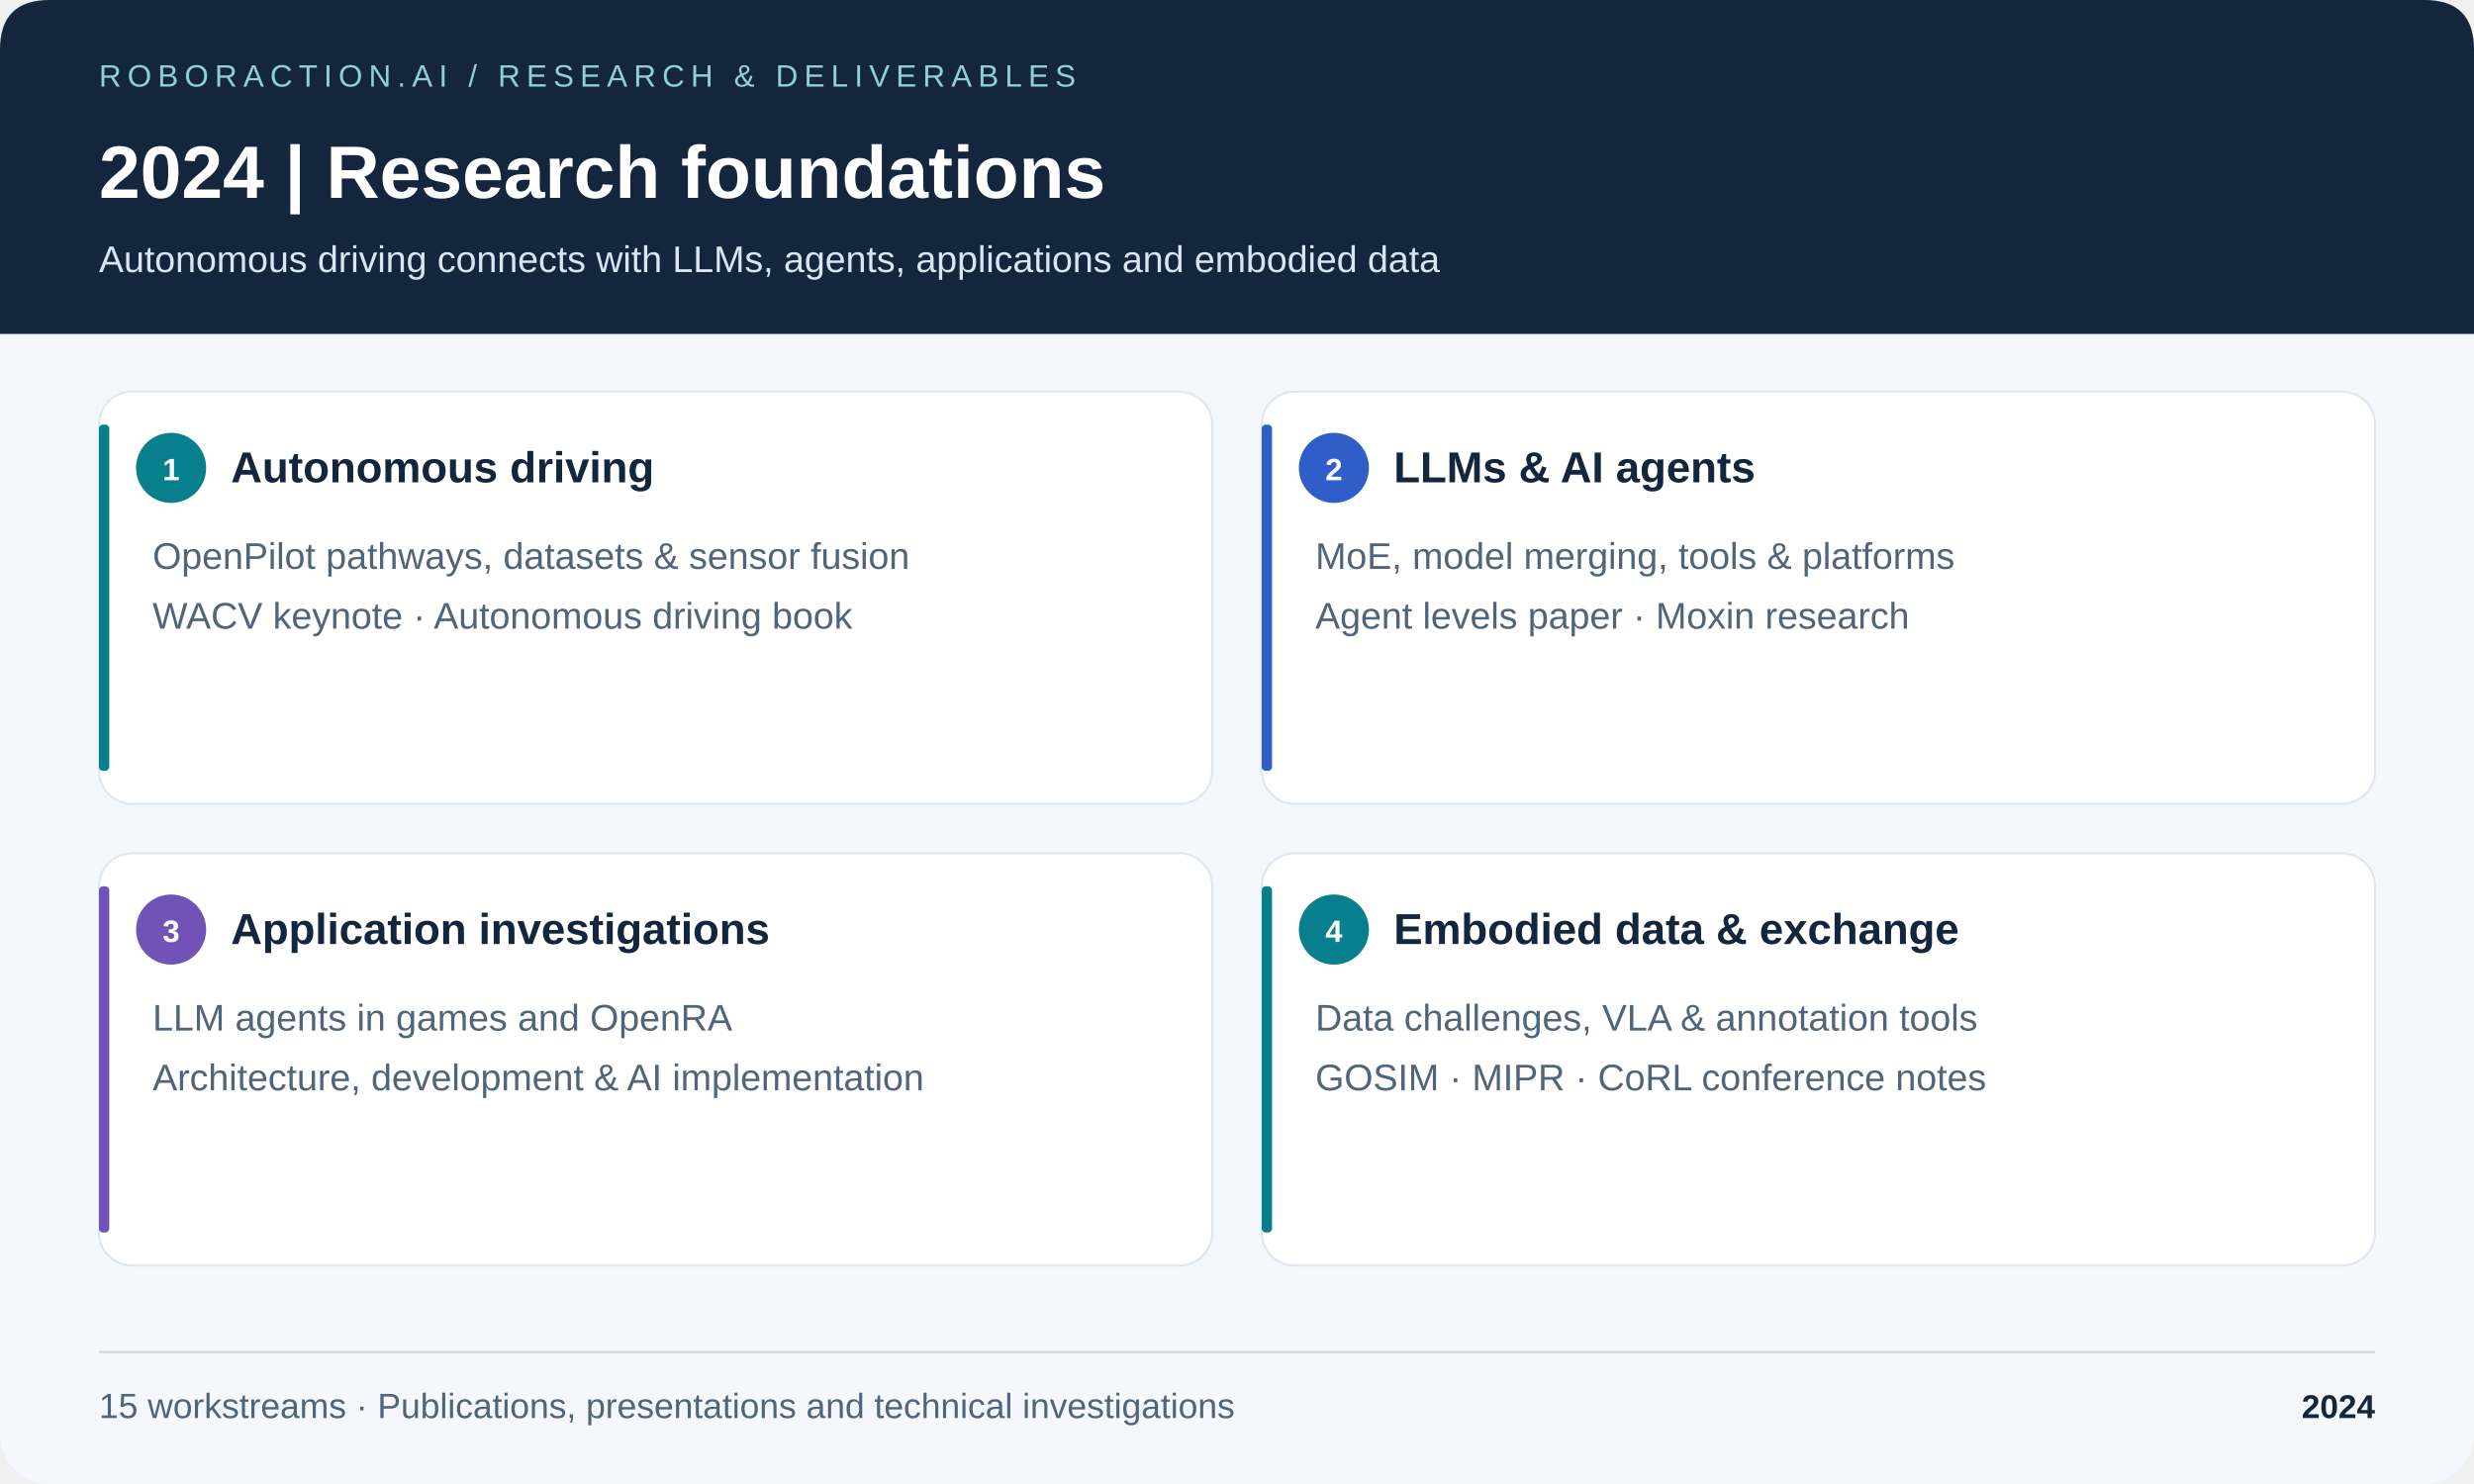
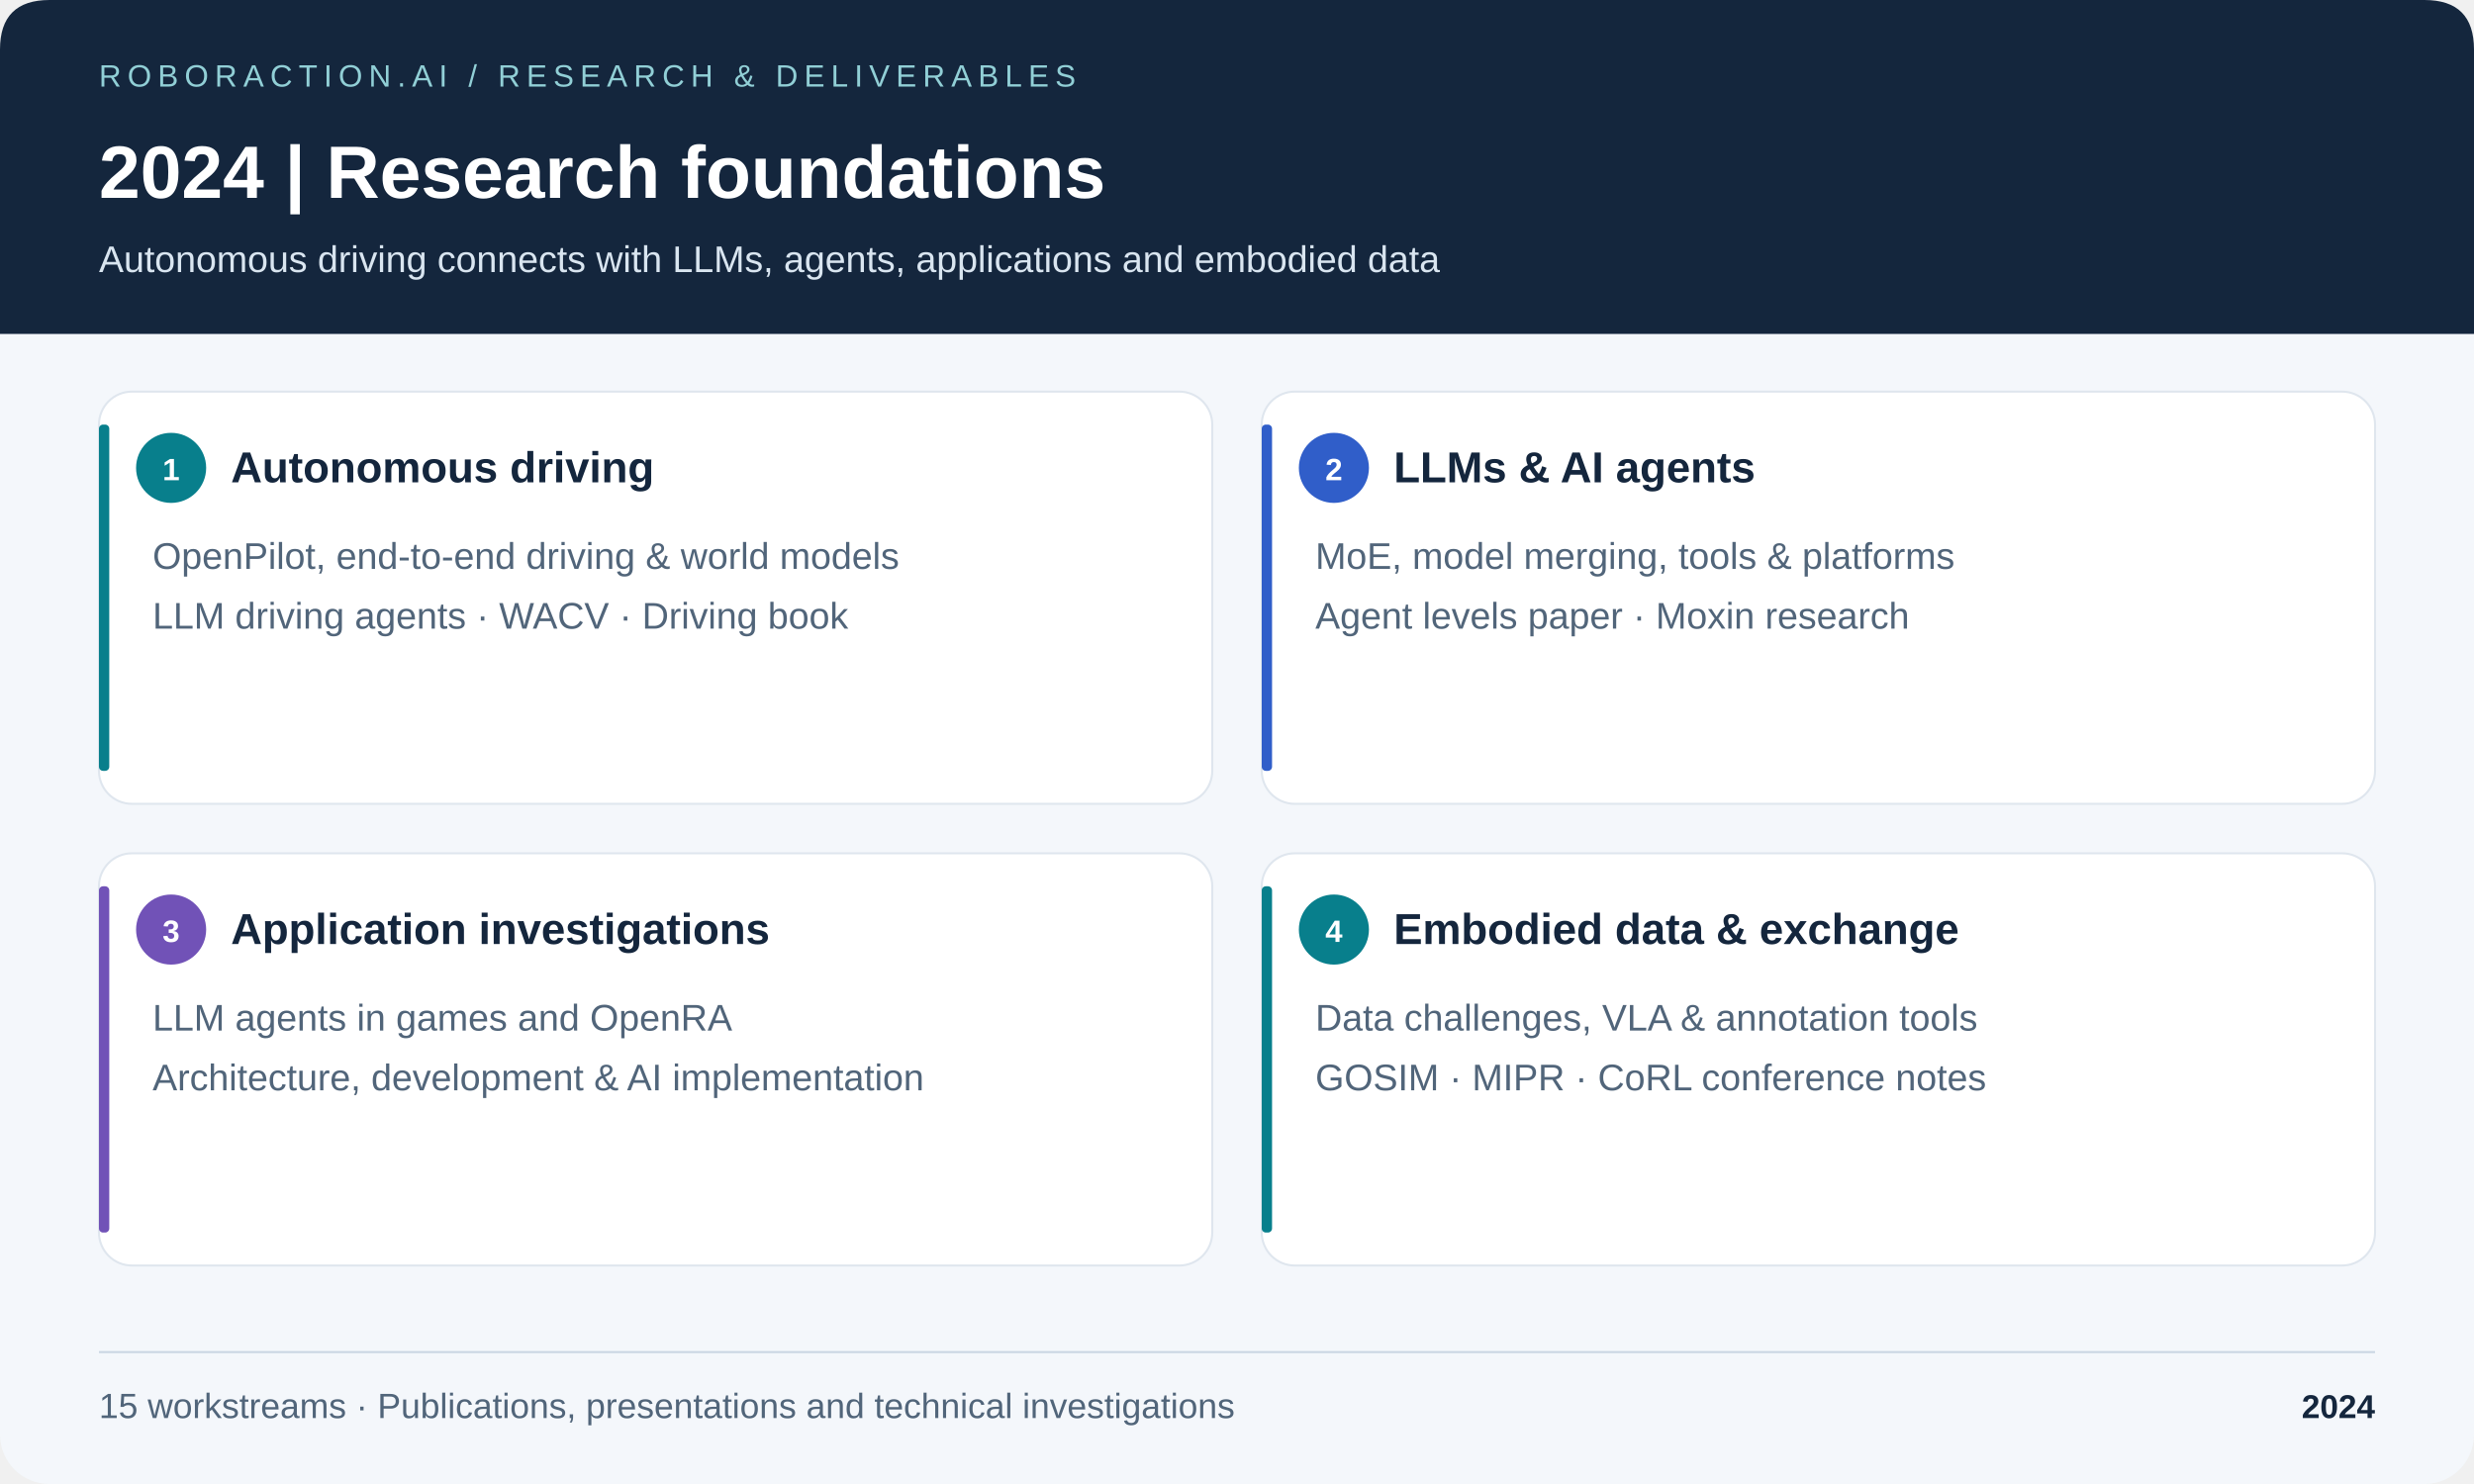
<svg xmlns="http://www.w3.org/2000/svg" width="1200" height="720" viewBox="0 0 1200 720" role="img" aria-labelledby="title desc">
  <rect width="1200" height="720" rx="24" fill="#F4F7FB" />
  <path d="M0 24Q0 0 24 0H1176Q1200 0 1200 24V162H0Z" fill="#14263D" />
  <g font-family="Arial, Helvetica, sans-serif">
    <text x="48" y="42" font-size="15" letter-spacing="3" fill="#91CFD6">ROBORACTION.AI / RESEARCH &amp; DELIVERABLES</text>
    <text x="48" y="96" font-size="36" font-weight="700" fill="white">2024 | Research foundations</text>
    <text x="48" y="132" font-size="18" fill="#D9E5F0">Autonomous driving connects with LLMs, agents, applications and embodied data</text>
    <rect x="48" y="190" width="540" height="200" rx="16" fill="white" stroke="#DFE6EE" />
    <rect x="48" y="206" width="5" height="168" rx="2" fill="#087F8C" />
    <circle cx="83" cy="227" r="17" fill="#087F8C" />
    <text x="83" y="233" text-anchor="middle" fill="white" font-size="15" font-weight="700">1</text>
    <text x="112" y="234" font-size="21" font-weight="700" fill="#14263D">Autonomous driving</text>
-     <text x="74" y="276" font-size="18" fill="#51657A">OpenPilot pathways, datasets &amp; sensor fusion</text>
-     <text x="74" y="305" font-size="18" fill="#51657A">WACV keynote · Autonomous driving book</text>
+     <text x="74" y="276" font-size="18" fill="#51657A">OpenPilot, end-to-end driving &amp; world models</text>
+     <text x="74" y="305" font-size="18" fill="#51657A">LLM driving agents · WACV · Driving book</text>
    <rect x="612" y="190" width="540" height="200" rx="16" fill="white" stroke="#DFE6EE" />
    <rect x="612" y="206" width="5" height="168" rx="2" fill="#305EC9" />
    <circle cx="647" cy="227" r="17" fill="#305EC9" />
    <text x="647" y="233" text-anchor="middle" fill="white" font-size="15" font-weight="700">2</text>
    <text x="676" y="234" font-size="21" font-weight="700" fill="#14263D">LLMs &amp; AI agents</text>
    <text x="638" y="276" font-size="18" fill="#51657A">MoE, model merging, tools &amp; platforms</text>
    <text x="638" y="305" font-size="18" fill="#51657A">Agent levels paper · Moxin research</text>
    <rect x="48" y="414" width="540" height="200" rx="16" fill="white" stroke="#DFE6EE" />
    <rect x="48" y="430" width="5" height="168" rx="2" fill="#7152B7" />
    <circle cx="83" cy="451" r="17" fill="#7152B7" />
    <text x="83" y="457" text-anchor="middle" fill="white" font-size="15" font-weight="700">3</text>
    <text x="112" y="458" font-size="21" font-weight="700" fill="#14263D">Application investigations</text>
    <text x="74" y="500" font-size="18" fill="#51657A">LLM agents in games and OpenRA</text>
    <text x="74" y="529" font-size="18" fill="#51657A">Architecture, development &amp; AI implementation</text>
    <rect x="612" y="414" width="540" height="200" rx="16" fill="white" stroke="#DFE6EE" />
    <rect x="612" y="430" width="5" height="168" rx="2" fill="#087F8C" />
    <circle cx="647" cy="451" r="17" fill="#087F8C" />
    <text x="647" y="457" text-anchor="middle" fill="white" font-size="15" font-weight="700">4</text>
    <text x="676" y="458" font-size="21" font-weight="700" fill="#14263D">Embodied data &amp; exchange</text>
    <text x="638" y="500" font-size="18" fill="#51657A">Data challenges, VLA &amp; annotation tools</text>
    <text x="638" y="529" font-size="18" fill="#51657A">GOSIM · MIPR · CoRL conference notes</text>
    <line x1="48" y1="656" x2="1152" y2="656" stroke="#CAD6E3" />
    <text x="48" y="688" font-size="17" fill="#51657A">15 workstreams · Publications, presentations and technical investigations</text>
    <text x="1152" y="688" text-anchor="end" font-size="16" font-weight="700" fill="#14263D">2024</text>
  </g>
</svg>
